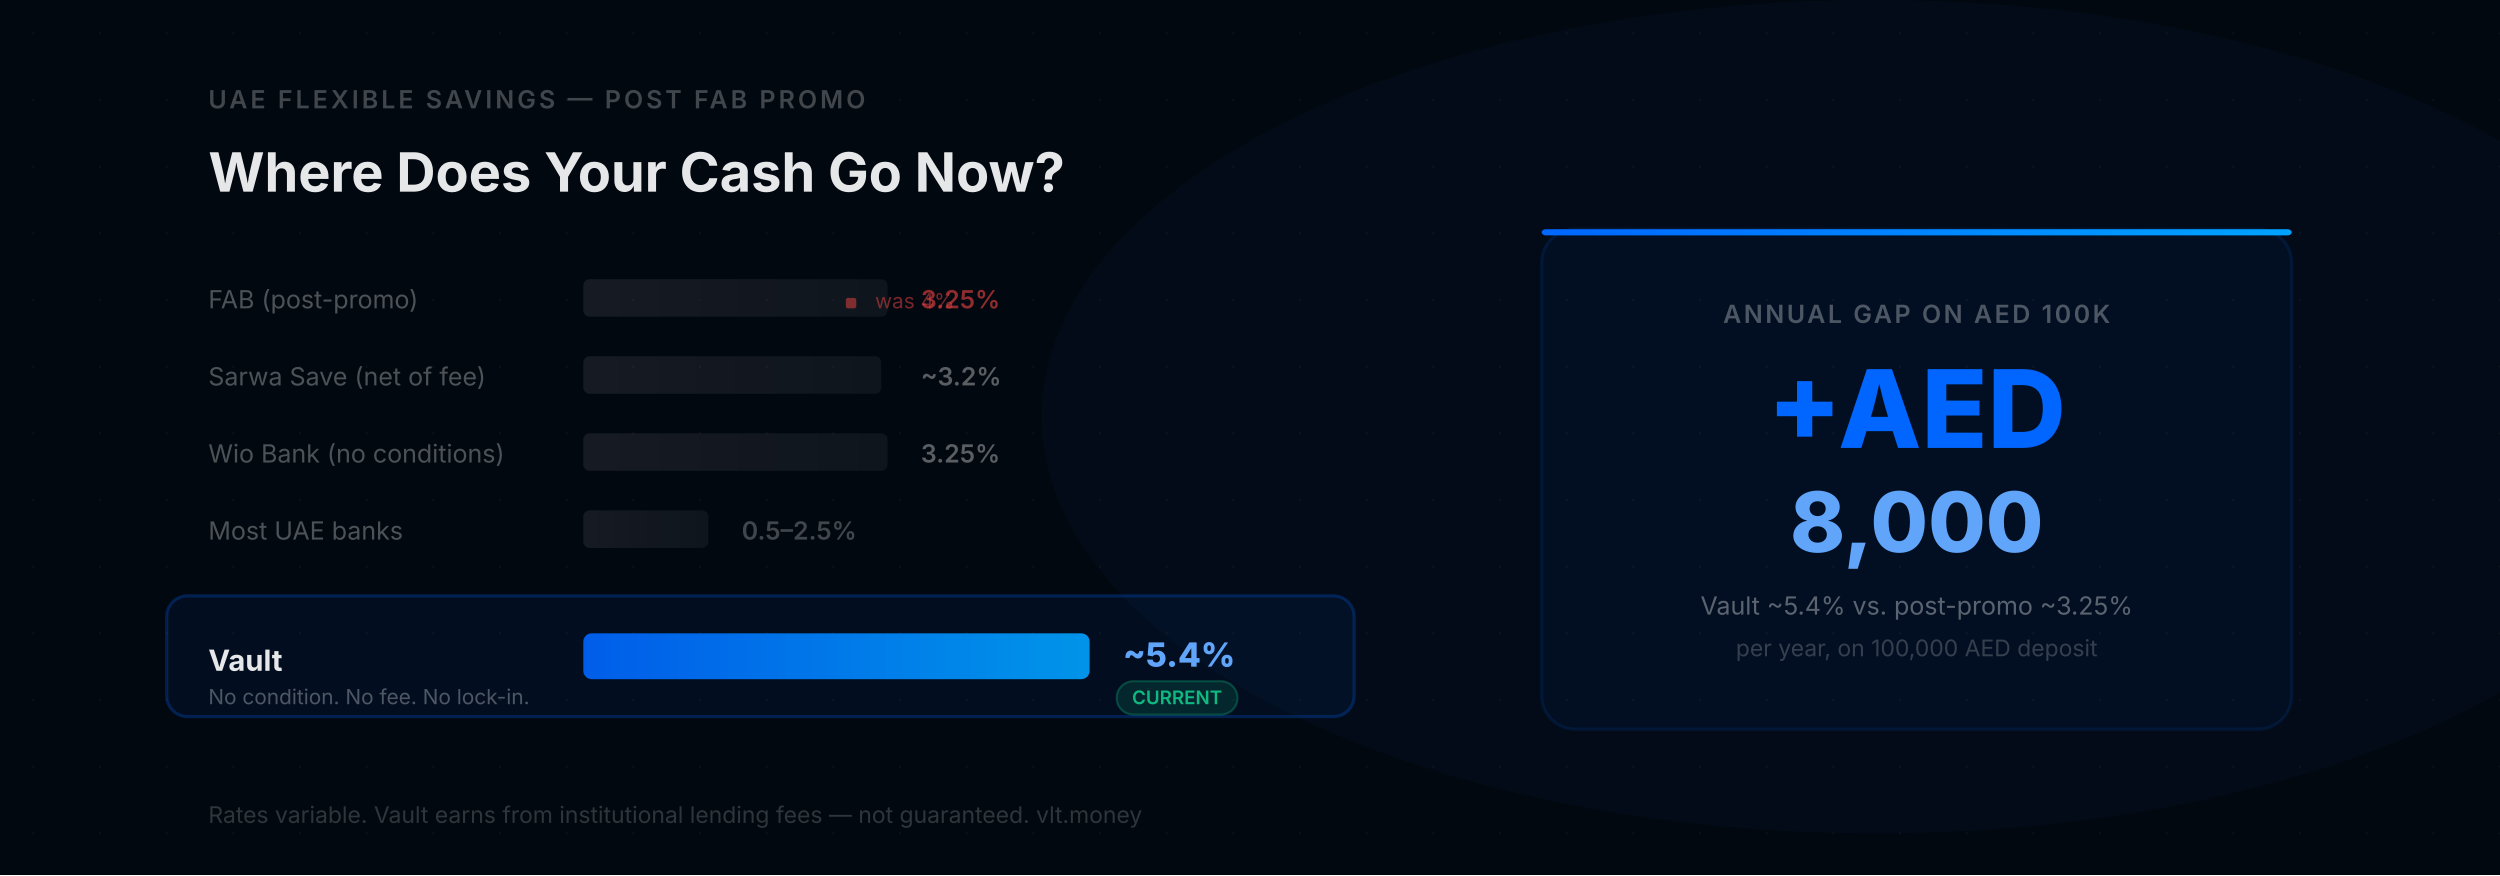
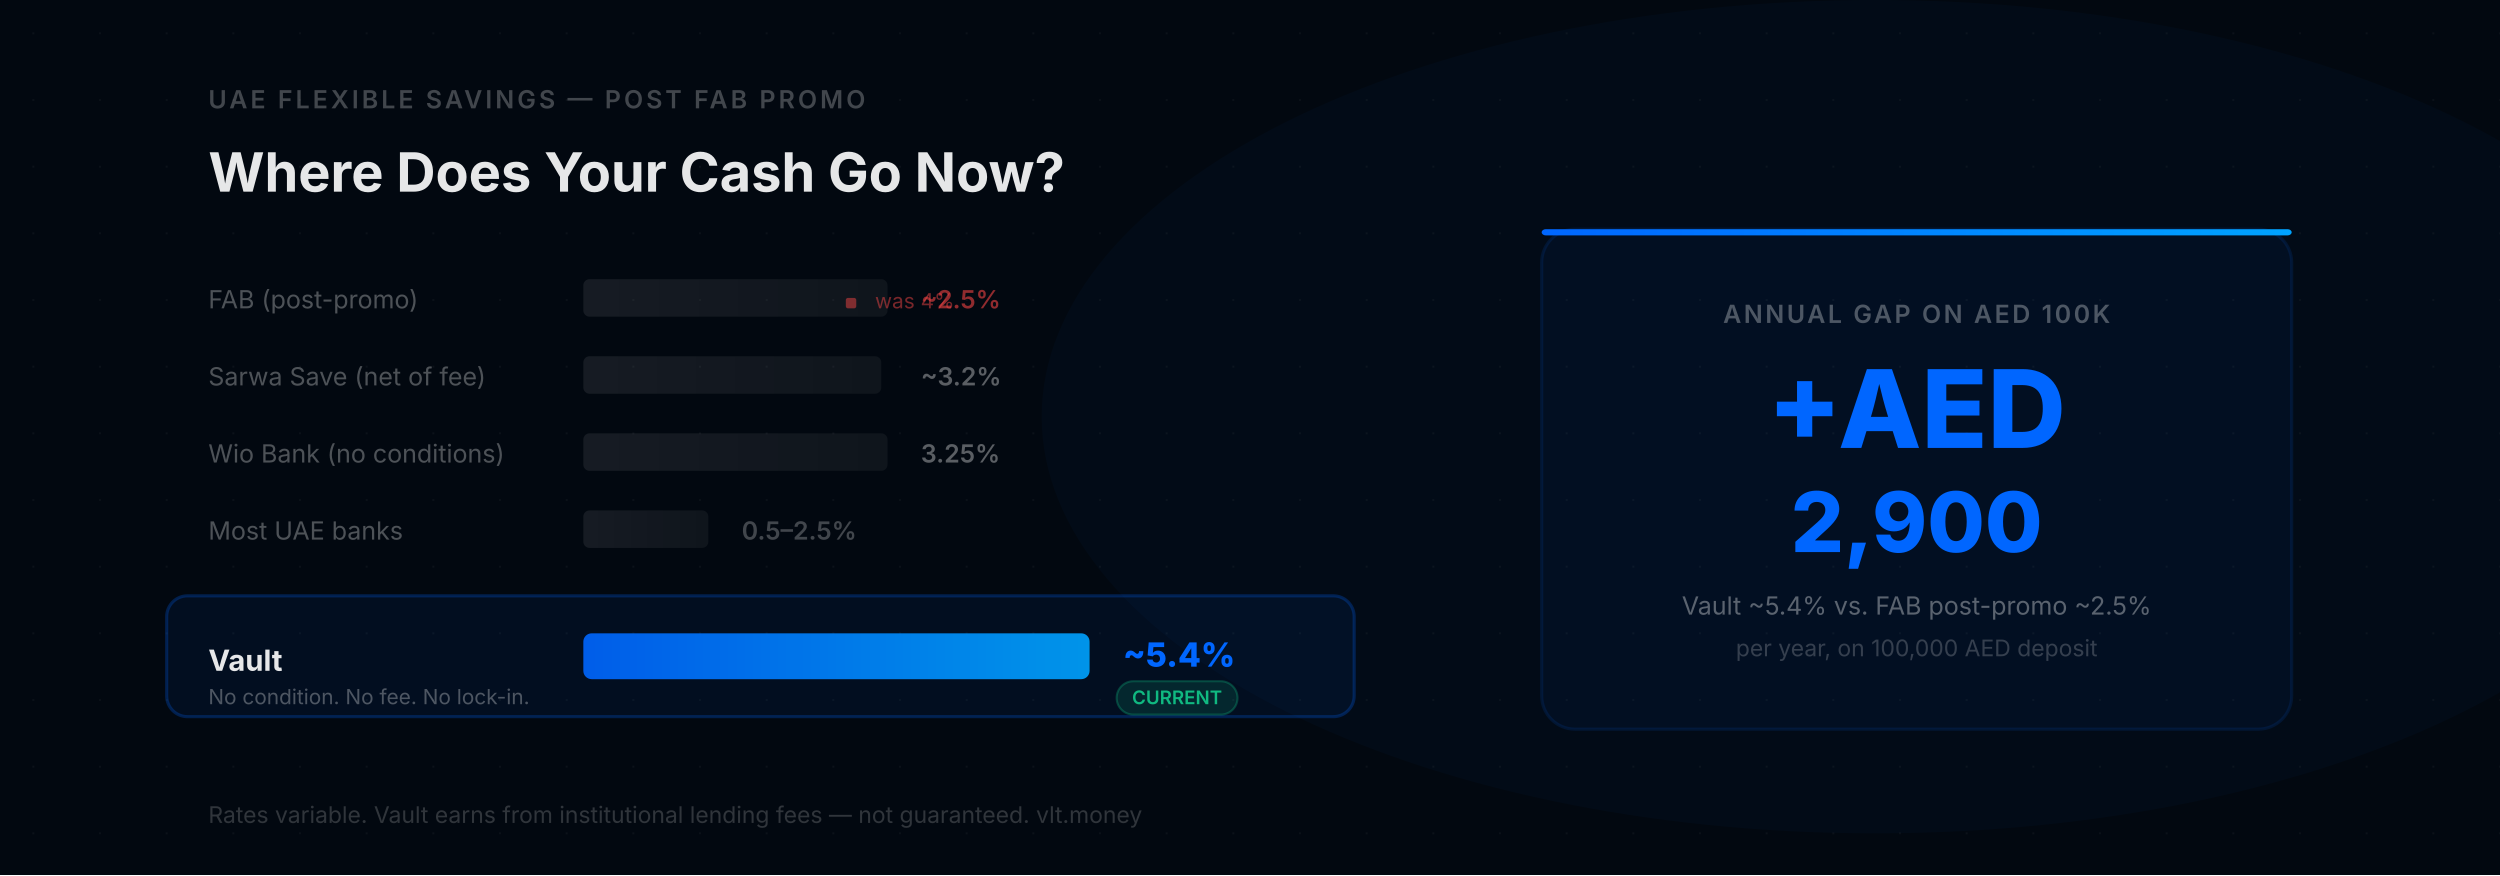
<svg xmlns="http://www.w3.org/2000/svg" width="1200" height="420">
  <defs>
    <pattern id="grid" width="32" height="32" patternUnits="userSpaceOnUse">
      <circle cx="16" cy="16" r="0.5" fill="rgba(255,255,255,0.04)" />
    </pattern>
    <linearGradient id="vaultBar" x1="0" y1="0" x2="1" y2="0">
      <stop offset="0%" stop-color="#0066FF" />
      <stop offset="100%" stop-color="#00A3FF" />
    </linearGradient>
    <linearGradient id="dimBar" x1="0" y1="0" x2="1" y2="0">
      <stop offset="0%" stop-color="rgba(255,255,255,0.08)" />
      <stop offset="100%" stop-color="rgba(255,255,255,0.05)" />
    </linearGradient>
  </defs>
  <rect width="1200" height="420" fill="#020810" />
  <rect width="1200" height="420" fill="url(#grid)" />
  <ellipse cx="900" cy="200" rx="400" ry="200" fill="rgba(0,102,255,0.03)" />
  <text x="100" y="52" font-family="Inter, system-ui, sans-serif" font-size="12" font-weight="600" letter-spacing="0.12em" fill="rgba(255,255,255,0.25)">UAE FLEXIBLE SAVINGS — POST FAB PROMO</text>
  <text x="100" y="92" font-family="Inter, system-ui, sans-serif" font-size="26" font-weight="700" fill="rgba(255,255,255,0.9)">Where Does Your Cash Go Now?</text>
  <text x="100" y="148" font-family="Inter, system-ui, sans-serif" font-size="12" fill="rgba(255,255,255,0.3)">FAB (post-promo)</text>
  <rect x="280" y="134" width="146" height="18" rx="3" fill="url(#dimBar)" />
-   <text x="434" y="148" font-family="Inter, system-ui, sans-serif" font-size="12" font-weight="600" fill="rgba(239,68,68,0.6)" dx="8">3.25%</text>
+   <text x="434" y="148" font-family="Inter, system-ui, sans-serif" font-size="12" font-weight="600" fill="rgba(239,68,68,0.6)" dx="8">~2.5%</text>
  <rect x="406" y="143" width="5" height="5" rx="1" fill="#EF4444" opacity="0.5" />
  <text x="420" y="148" font-family="Inter, system-ui, sans-serif" font-size="10" fill="rgba(239,68,68,0.5)">was 4%</text>
  <text x="100" y="185" font-family="Inter, system-ui, sans-serif" font-size="12" fill="rgba(255,255,255,0.3)">Sarwa Save (net of fee)</text>
  <rect x="280" y="171" width="143" height="18" rx="3" fill="url(#dimBar)" />
  <text x="434" y="185" font-family="Inter, system-ui, sans-serif" font-size="12" font-weight="600" fill="rgba(255,255,255,0.35)" dx="8">~3.2%</text>
  <text x="100" y="222" font-family="Inter, system-ui, sans-serif" font-size="12" fill="rgba(255,255,255,0.3)">Wio Bank (no conditions)</text>
  <rect x="280" y="208" width="146" height="18" rx="3" fill="url(#dimBar)" />
  <text x="434" y="222" font-family="Inter, system-ui, sans-serif" font-size="12" font-weight="600" fill="rgba(255,255,255,0.35)" dx="8">3.25%</text>
  <text x="100" y="259" font-family="Inter, system-ui, sans-serif" font-size="12" fill="rgba(255,255,255,0.3)">Most UAE banks</text>
  <rect x="280" y="245" width="60" height="18" rx="3" fill="url(#dimBar)" />
  <text x="348" y="259" font-family="Inter, system-ui, sans-serif" font-size="12" font-weight="600" fill="rgba(255,255,255,0.25)" dx="8">0.5–2.5%</text>
  <rect x="80" y="286" width="570" height="58" rx="10" fill="rgba(0,102,255,0.07)" stroke="rgba(0,102,255,0.25)" stroke-width="1.5" />
  <text x="100" y="322" font-family="Inter, system-ui, sans-serif" font-size="14" font-weight="700" fill="rgba(255,255,255,0.9)">Vault</text>
  <text x="100" y="338" font-family="Inter, system-ui, sans-serif" font-size="10" fill="rgba(255,255,255,0.3)">No condition. No fee. No lock-in.</text>
  <rect x="280" y="304" width="243" height="22" rx="4" fill="url(#vaultBar)" opacity="0.9" />
-   <text x="531" y="320" font-family="Inter, system-ui, sans-serif" font-size="16" font-weight="800" fill="#60A5FA" dx="8">~5.4%</text>
+   <text x="531" y="320" font-family="Inter, system-ui, sans-serif" font-size="16" font-weight="800" fill="#0066FF" dx="8">~5.4%</text>
  <rect x="536" y="327" width="58" height="16" rx="8" fill="rgba(16,185,129,0.15)" stroke="rgba(16,185,129,0.3)" stroke-width="1" />
  <text x="565" y="338" text-anchor="middle" font-family="Inter, system-ui, sans-serif" font-size="9" font-weight="600" fill="#10B981">CURRENT</text>
  <rect x="740" y="110" width="360" height="240" rx="16" fill="rgba(0,102,255,0.05)" stroke="rgba(0,102,255,0.12)" stroke-width="1.5" />
  <rect x="740" y="110" width="360" height="3" rx="2" fill="url(#vaultBar)" />
  <text x="920" y="155" text-anchor="middle" font-family="Inter, system-ui, sans-serif" font-size="12" font-weight="600" letter-spacing="0.1em" fill="rgba(255,255,255,0.3)">ANNUAL GAP ON AED 100K</text>
  <text x="920" y="215" text-anchor="middle" font-family="Inter, system-ui, sans-serif" font-size="52" font-weight="800" fill="#0066FF">+AED</text>
-   <text x="920" y="265" text-anchor="middle" font-family="Inter, system-ui, sans-serif" font-size="40" font-weight="800" fill="#60A5FA">8,000</text>
-   <text x="920" y="295" text-anchor="middle" font-family="Inter, system-ui, sans-serif" font-size="12" fill="rgba(255,255,255,0.35)">Vault ~5.4% vs. post-promo ~3.25%</text>
+   <text x="920" y="265" text-anchor="middle" font-family="Inter, system-ui, sans-serif" font-size="40" font-weight="800" fill="#0066FF">2,900</text>
+   <text x="920" y="295" text-anchor="middle" font-family="Inter, system-ui, sans-serif" font-size="12" fill="rgba(255,255,255,0.35)">Vault ~5.4% vs. FAB post-promo ~2.5%</text>
  <text x="920" y="315" text-anchor="middle" font-family="Inter, system-ui, sans-serif" font-size="11" fill="rgba(255,255,255,0.2)">per year, on 100,000 AED deposit</text>
  <text x="100" y="395" font-family="Inter, system-ui, sans-serif" font-size="11" fill="rgba(255,255,255,0.18)">Rates variable. Vault earns from institutional lending fees — not guaranteed. vlt.money</text>
</svg>
